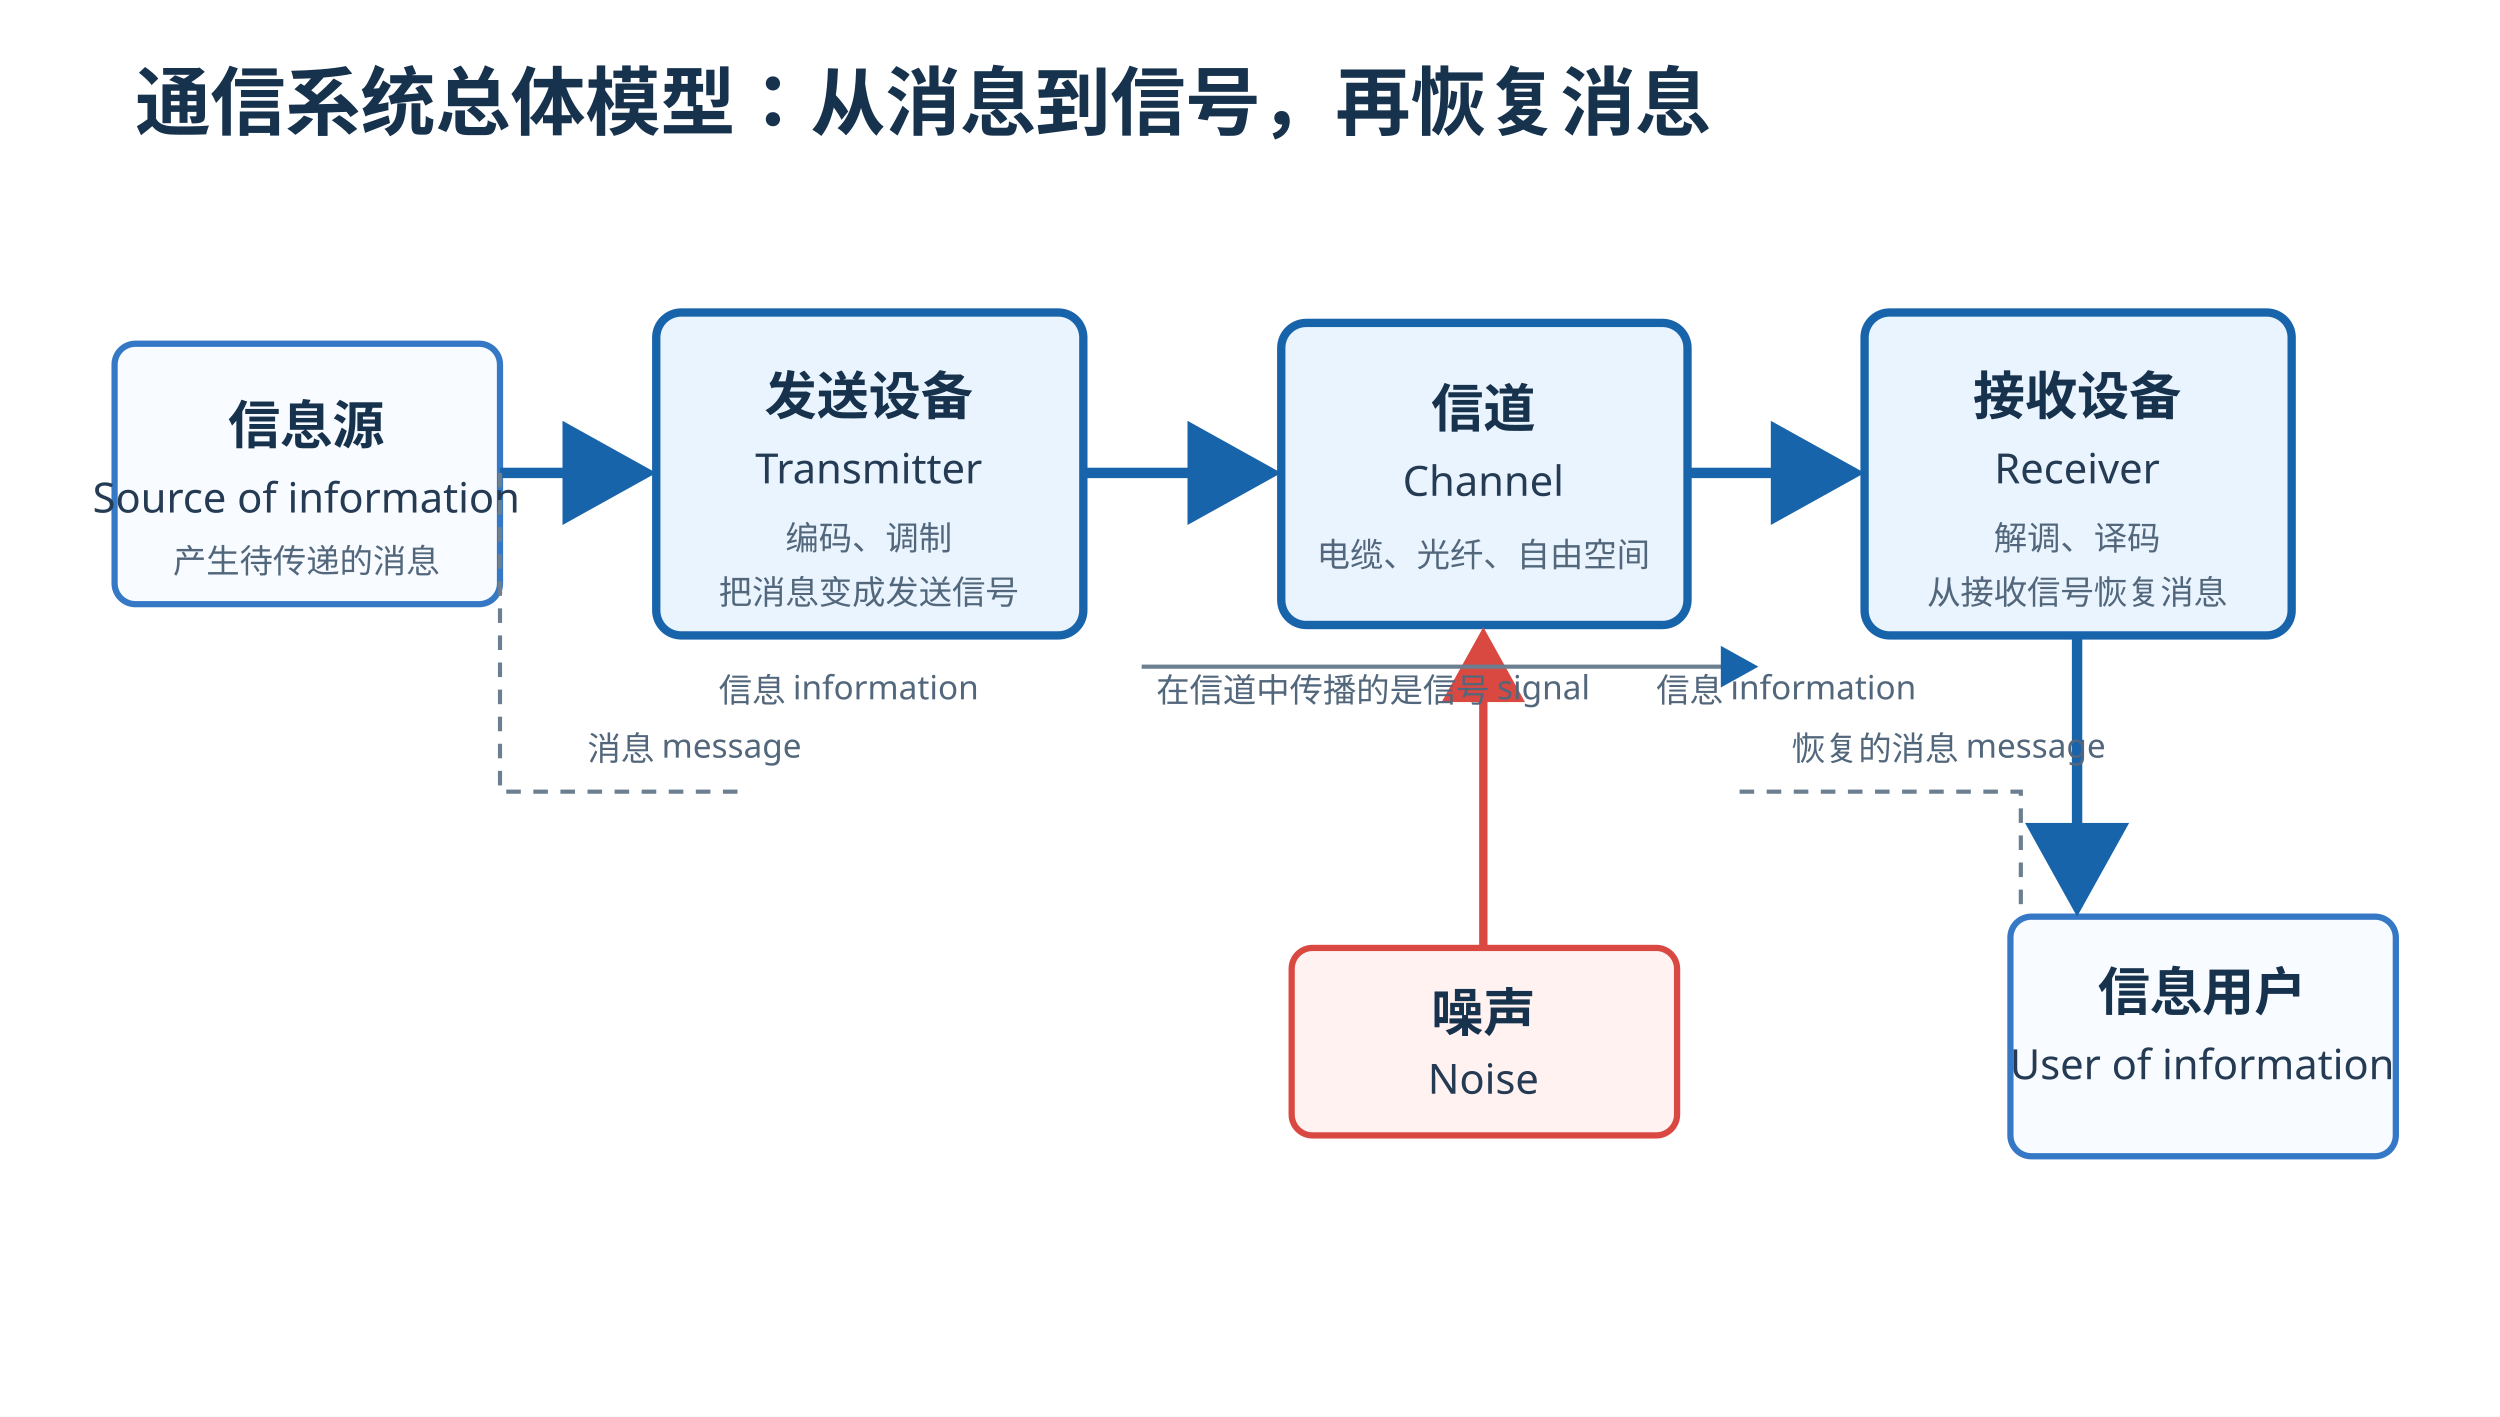
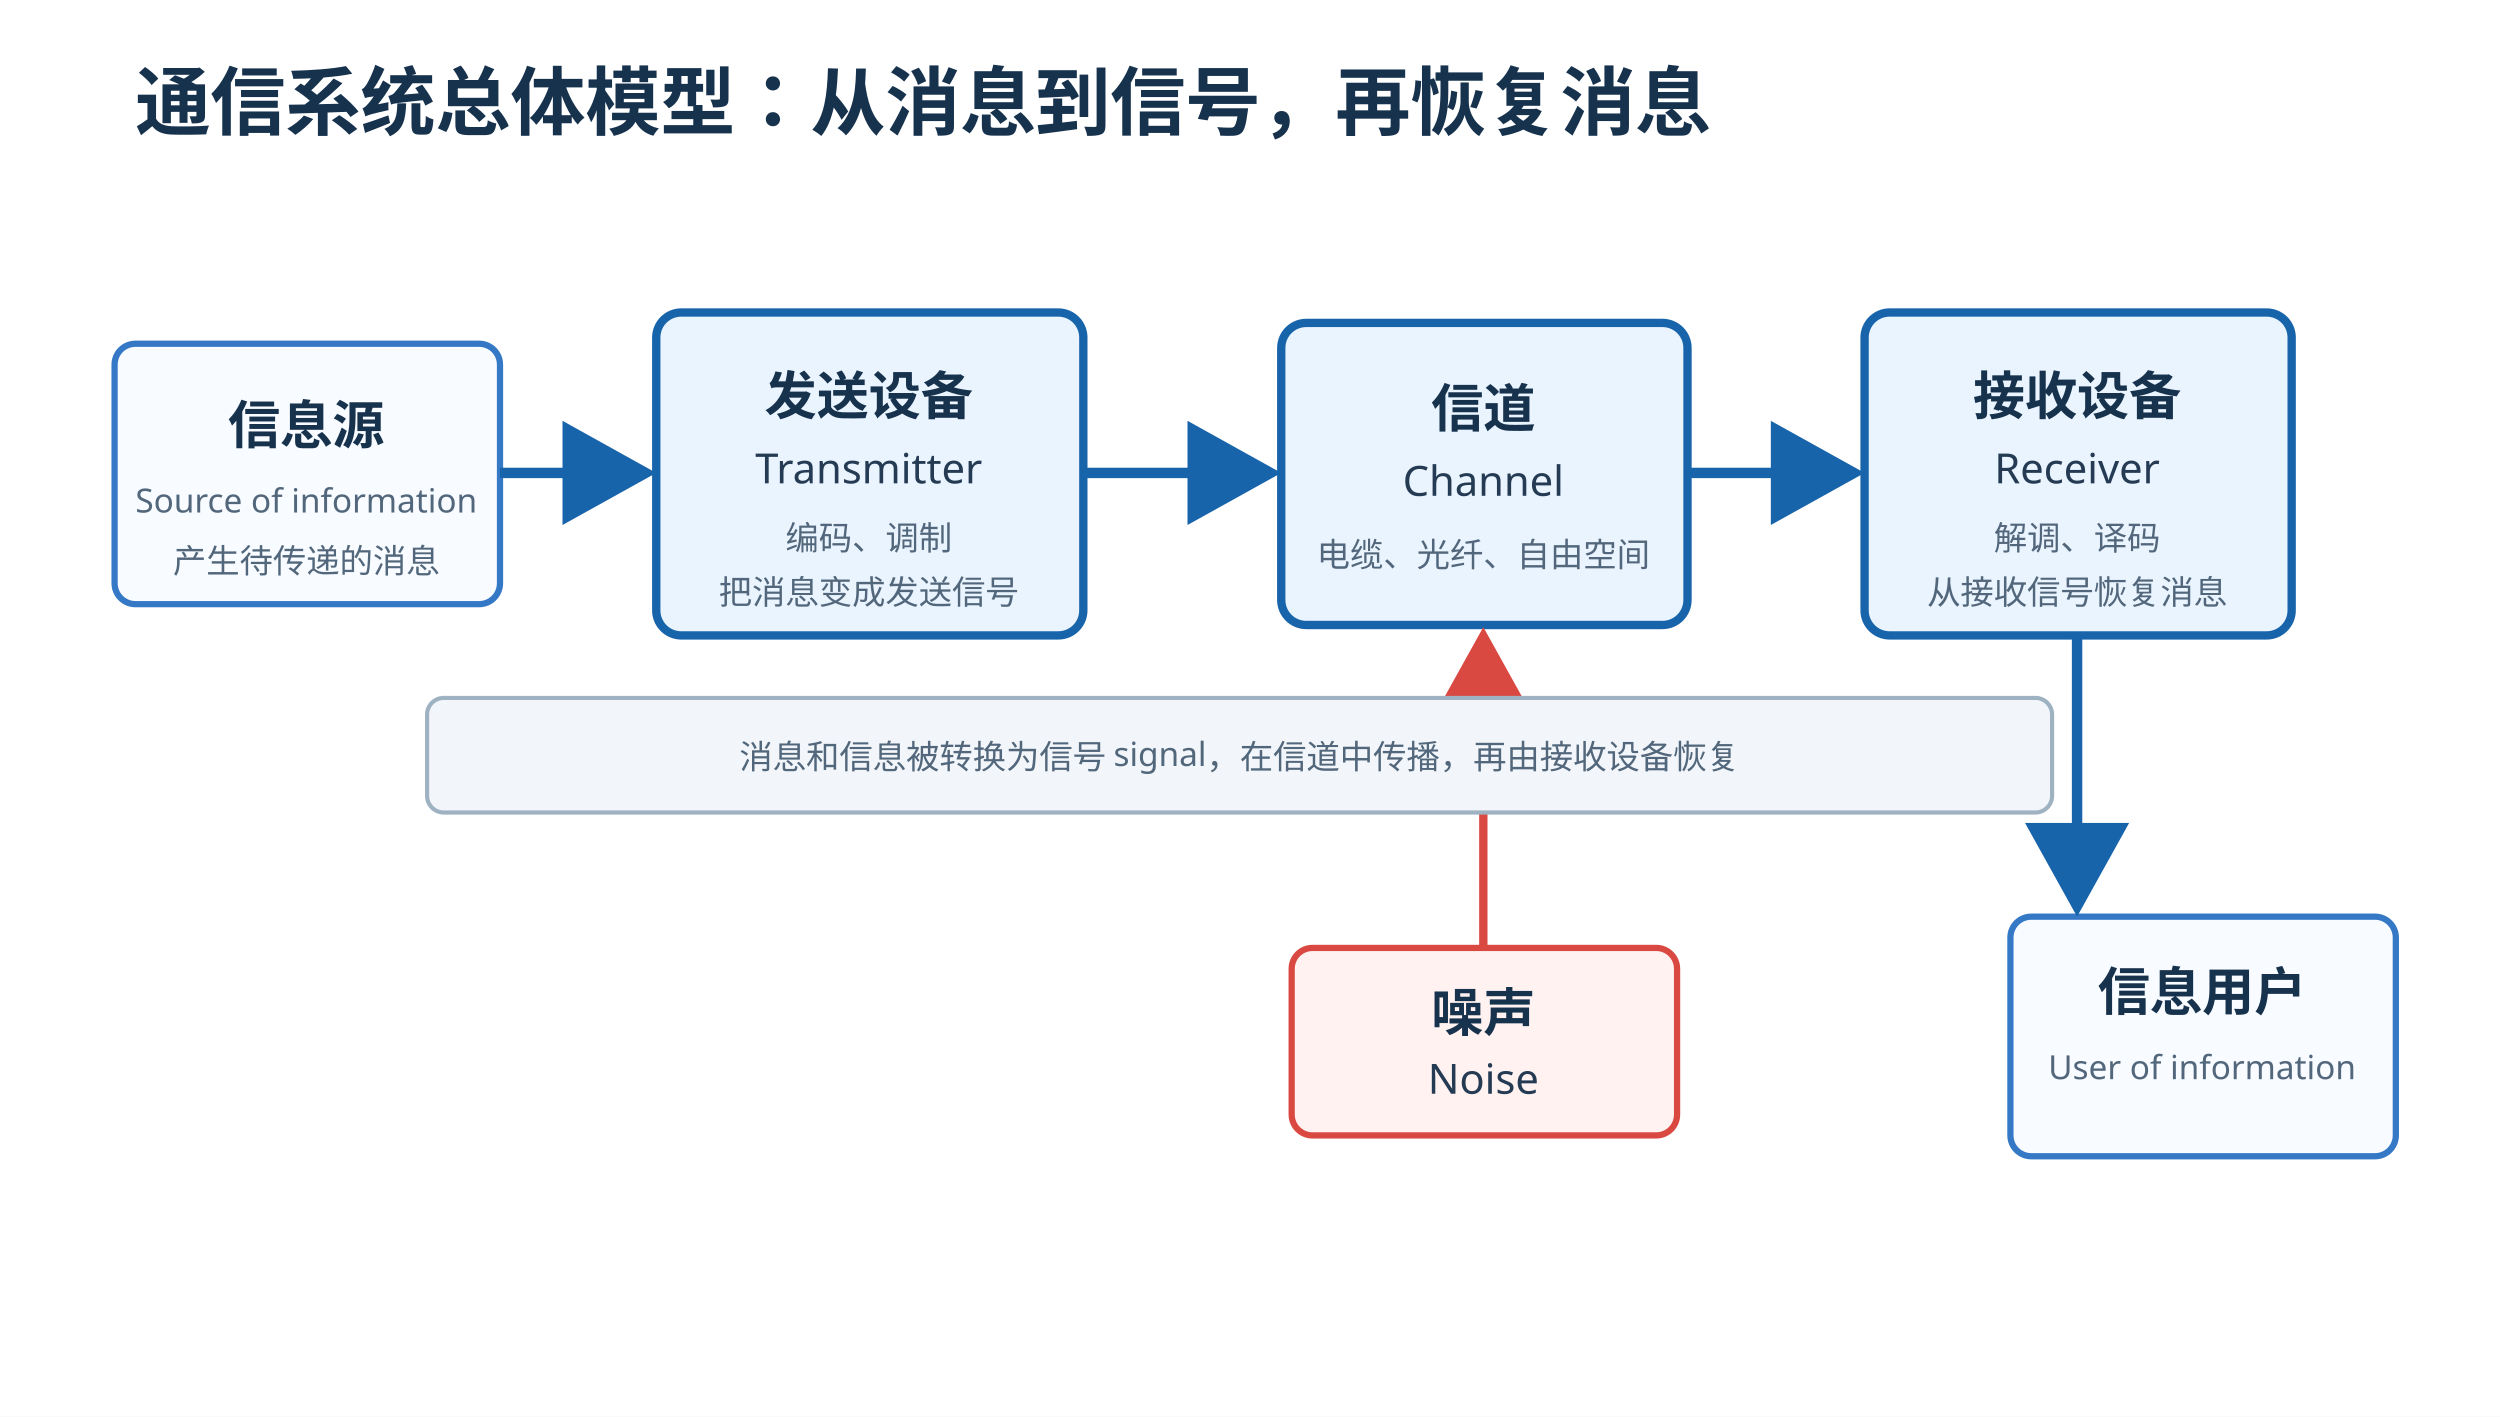
<svg xmlns="http://www.w3.org/2000/svg" width="1200" height="680" viewBox="0 0 1200 680" role="img" aria-labelledby="title desc">
  <defs>
    <style>
      .title { font: 700 36px "Microsoft YaHei", sans-serif; fill: #17324d; }
      .h { font: 700 25px "Microsoft YaHei", sans-serif; fill: #17324d; }
      .t { font: 20px "Microsoft YaHei", sans-serif; fill: #243b53; }
      .s { font: 16px "Microsoft YaHei", sans-serif; fill: #52677b; }
      .box { fill: #f8fbff; stroke: #3478c6; stroke-width: 3; rx: 10; }
      .core { fill: #eaf4ff; stroke: #1864ab; stroke-width: 4; rx: 12; }
      .noise { fill: #fff2f0; stroke: #d94841; stroke-width: 3; rx: 10; }
      .arrow { fill: none; stroke: #1864ab; stroke-width: 5; marker-end: url(#a); }
      .noise-arrow { fill: none; stroke: #d94841; stroke-width: 4; marker-end: url(#n); }
    </style>
    <marker id="a" markerWidth="10" markerHeight="10" refX="8" refY="5" orient="auto">
      <path d="M0 0L9 5L0 10Z" fill="#1864ab" />
    </marker>
    <marker id="n" markerWidth="10" markerHeight="10" refX="8" refY="5" orient="auto">
      <path d="M0 0L9 5L0 10Z" fill="#d94841" />
    </marker>
  </defs>
  <rect width="1200" height="680" fill="#ffffff" />
  <text x="65" y="62" class="title">通信系统总体模型：从消息到信号，再恢复消息</text>
  <rect x="55" y="165" width="185" height="125" class="box" />
  <text x="147" y="213" text-anchor="middle" class="h">信息源</text>
-   <text x="147" y="246" text-anchor="middle" class="t">Source of information</text>
+   <text x="147" y="246" text-anchor="middle" class="s">Source of information</text>
  <text x="147" y="275" text-anchor="middle" class="s">产生待传递的消息</text>
  <rect x="315" y="150" width="205" height="155" class="core" />
  <text x="417" y="199" text-anchor="middle" class="h">发送设备</text>
  <text x="417" y="232" text-anchor="middle" class="t">Transmitter</text>
  <text x="417" y="264" text-anchor="middle" class="s">编码、调制</text>
  <text x="417" y="290" text-anchor="middle" class="s">把消息变成发送信号</text>
  <rect x="615" y="155" width="195" height="145" class="core" />
  <text x="712" y="205" text-anchor="middle" class="h">信道</text>
  <text x="712" y="238" text-anchor="middle" class="t">Channel</text>
  <text x="712" y="272" text-anchor="middle" class="s">电缆、光纤、自由空间</text>
  <rect x="895" y="150" width="205" height="155" class="core" />
  <text x="997" y="199" text-anchor="middle" class="h">接收设备</text>
  <text x="997" y="232" text-anchor="middle" class="t">Receiver</text>
  <text x="997" y="264" text-anchor="middle" class="s">解调、译码</text>
  <text x="997" y="290" text-anchor="middle" class="s">从接收信号恢复消息</text>
  <rect x="965" y="440" width="185" height="115" class="box" />
  <text x="1057" y="485" text-anchor="middle" class="h">信息用户</text>
-   <text x="1057" y="518" text-anchor="middle" class="t">User of information</text>
+   <text x="1057" y="518" text-anchor="middle" class="s">User of information</text>
  <rect x="620" y="455" width="185" height="90" class="noise" />
  <text x="712" y="495" text-anchor="middle" class="h">噪声</text>
  <text x="712" y="525" text-anchor="middle" class="t">Noise</text>
  <path d="M240 227H310" class="arrow" />
  <path d="M520 227H610" class="arrow" />
  <path d="M810 227H890" class="arrow" />
  <path d="M997 305V435" class="arrow" />
  <path d="M712 455V305" class="noise-arrow" />
-   <path d="M240 227V380H355" stroke="#6c7f91" stroke-width="2" stroke-dasharray="7 6" fill="none" />
-   <path d="M835 380H970V435" stroke="#6c7f91" stroke-width="2" stroke-dasharray="7 6" fill="none" />
-   <text x="282" y="365" class="s">消息 message</text>
-   <text x="860" y="365" class="s">恢复的消息 message</text>
-   <text x="345" y="337" class="s">信息 information</text>
-   <text x="795" y="337" class="s">信息 information</text>
-   <text x="555" y="337" class="s">在信道中传播的是信号 signal</text>
-   <path d="M548 320H842" stroke="#6c7f91" stroke-width="2" marker-end="url(#a)" />
+   <rect x="205" y="335" width="780" height="55" fill="#f2f6fa" stroke="#9fb2c2" stroke-width="2" rx="8" />
+   <text x="595" y="369" text-anchor="middle" class="s">消息和信息被转换为信号 signal，在信道中传播，再由接收设备恢复</text>
</svg>
